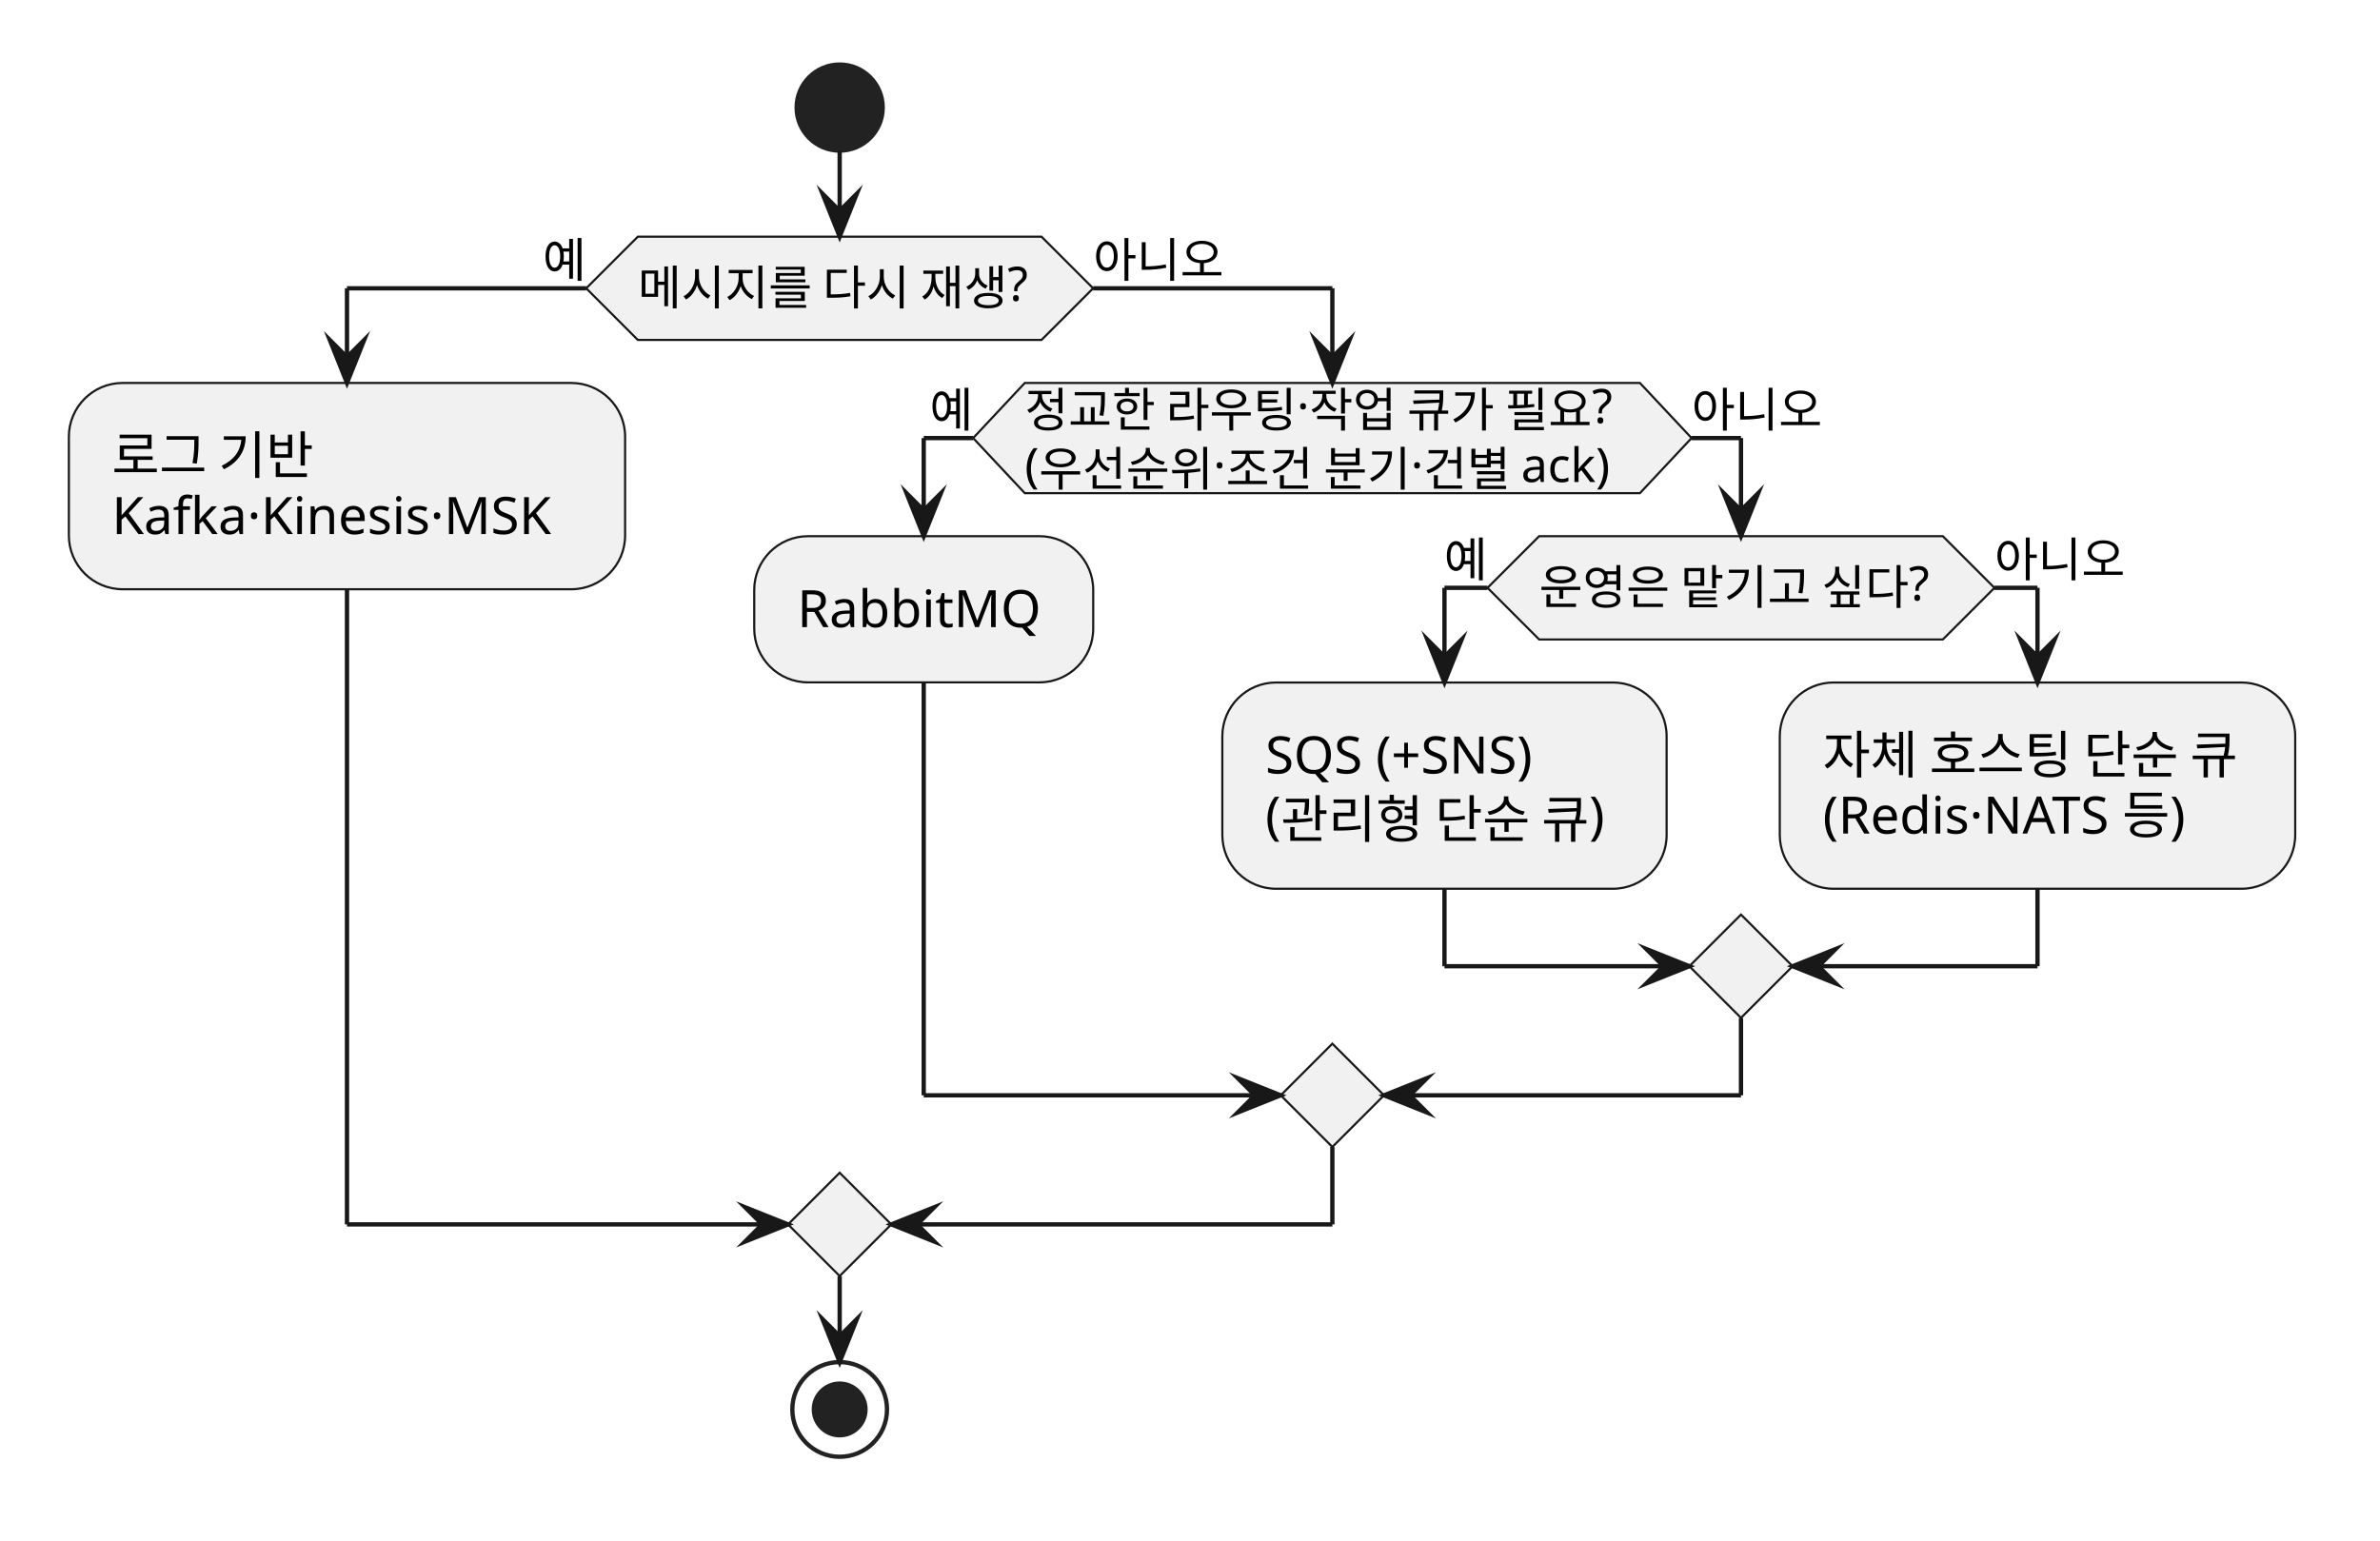
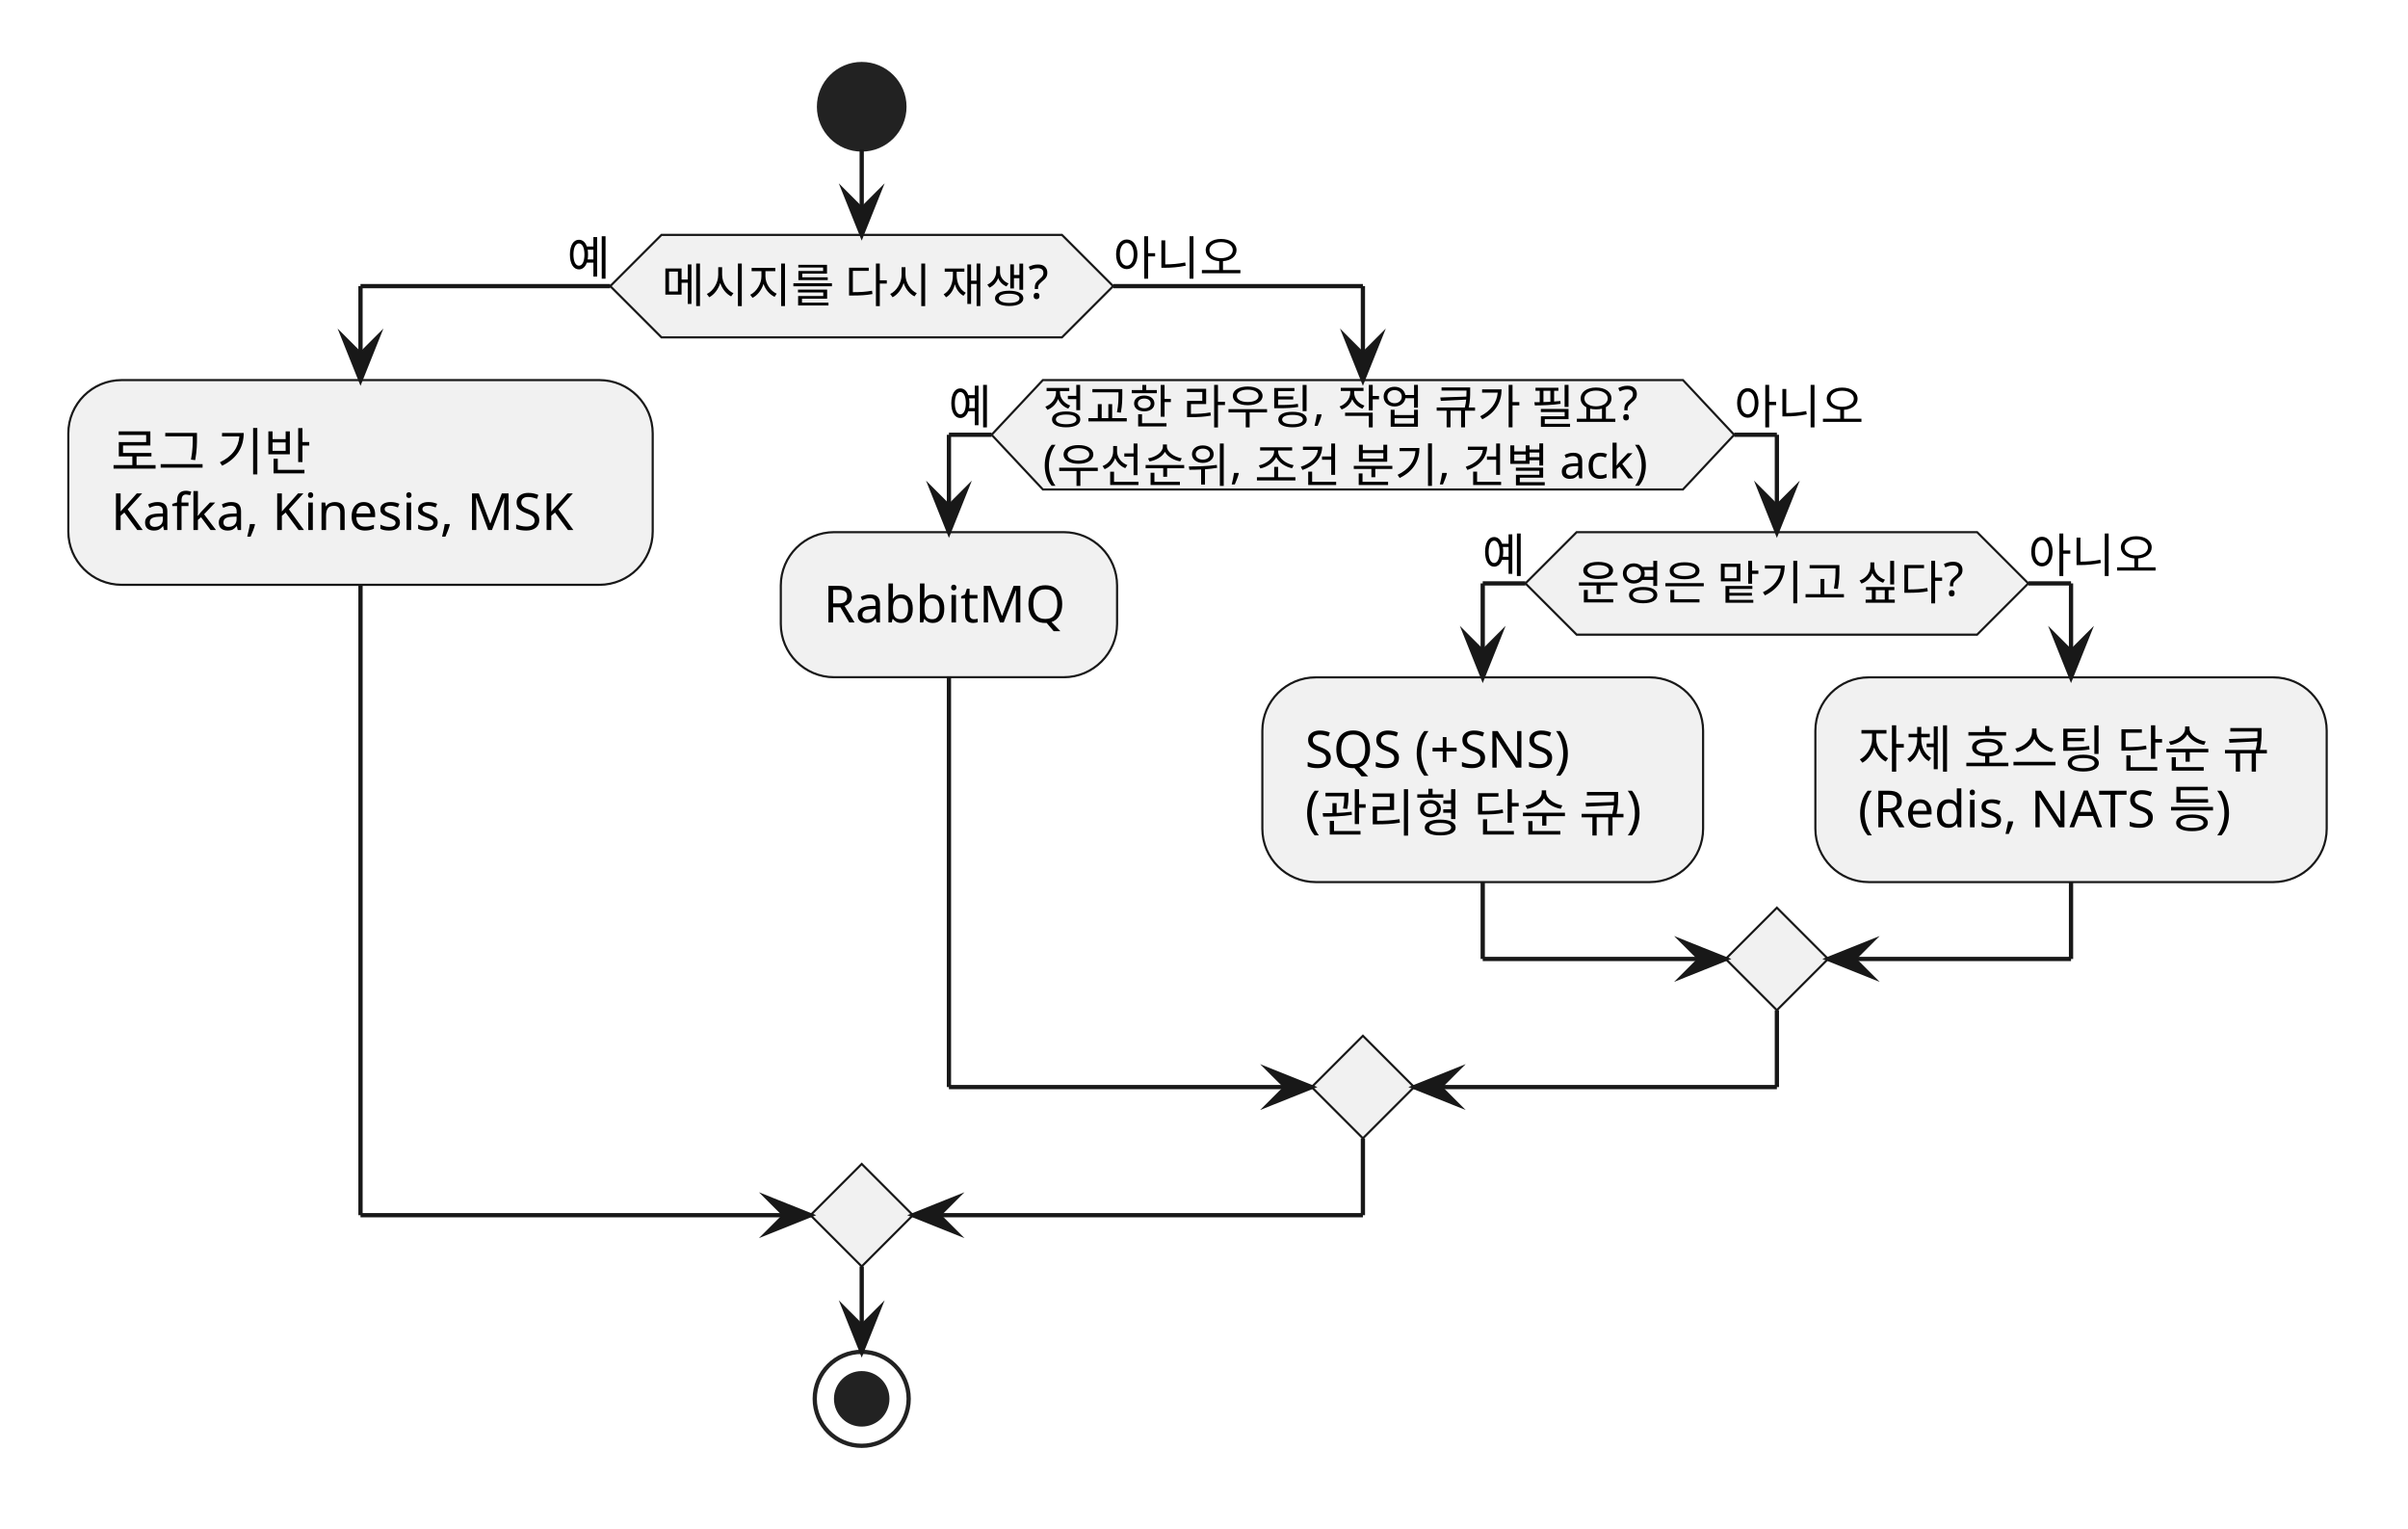
- <svg xmlns="http://www.w3.org/2000/svg" contentStyleType="text/css" data-diagram-type="ACTIVITY" height="358px" preserveAspectRatio="none" style="width:553px;height:358px;background:#FFFFFF;" version="1.1" viewBox="0 0 553 358" width="553px" zoomAndPan="magnify">
+ <svg xmlns="http://www.w3.org/2000/svg" version="1.1" data-diagram-type="ACTIVITY" style="width:564px;height:358px;background:#FFFFFF;" width="564px" height="358px" viewBox="0 0 564 358" zoomAndPan="magnify" preserveAspectRatio="none" contentStyleType="text/css">
  <defs />
-   <g>
-     <ellipse cx="195.1" cy="25" fill="#222222" rx="10" ry="10" style="stroke:#222222;stroke-width:1;" />
-     <polygon fill="#F1F1F1" points="148.205,55,241.996,55,253.996,67,241.996,79,148.205,79,136.205,67,148.205,55" style="stroke:#181818;stroke-width:0.5;stroke-linejoin:miter;stroke-miterlimit:10;" />
-     <text fill="#000000" font-family="sans-serif" font-size="11" lengthAdjust="spacing" textLength="93.791" x="148.205" y="70.808">메시지를 다시 재생?</text>
-     <text fill="#000000" font-family="sans-serif" font-size="11" lengthAdjust="spacing" textLength="10.12" x="126.085" y="64.406">예</text>
-     <text fill="#000000" font-family="sans-serif" font-size="11" lengthAdjust="spacing" textLength="30.36" x="253.996" y="64.406">아니오</text>
-     <rect fill="#F1F1F1" height="47.938" rx="12.5" ry="12.5" style="stroke:#181818;stroke-width:0.5;" width="129.248" x="16" y="89" />
-     <text fill="#000000" font-family="sans-serif" font-size="12" lengthAdjust="spacing" textLength="47.975" x="26" y="110.139">로그 기반</text>
-     <text fill="#000000" font-family="sans-serif" font-size="12" lengthAdjust="spacing" textLength="109.248" x="26" y="124.107">Kafka·Kinesis·MSK</text>
-     <polygon fill="#F1F1F1" points="238.113,89,381.04,89,393.04,101.805,381.04,114.609,238.113,114.609,226.113,101.805,238.113,89" style="stroke:#181818;stroke-width:0.5;stroke-linejoin:miter;stroke-miterlimit:10;" />
-     <text fill="#000000" font-family="sans-serif" font-size="11" lengthAdjust="spacing" textLength="141.264" x="238.113" y="99.21">정교한 라우팅·작업 큐가 필요?</text>
-     <text fill="#000000" font-family="sans-serif" font-size="11" lengthAdjust="spacing" textLength="142.927" x="238.113" y="112.015">(우선순위·조건 분기·건별 ack)</text>
-     <text fill="#000000" font-family="sans-serif" font-size="11" lengthAdjust="spacing" textLength="10.12" x="215.993" y="99.21">예</text>
-     <text fill="#000000" font-family="sans-serif" font-size="11" lengthAdjust="spacing" textLength="30.36" x="393.04" y="99.21">아니오</text>
-     <rect fill="#F1F1F1" height="33.969" rx="12.5" ry="12.5" style="stroke:#181818;stroke-width:0.5;" width="78.764" x="175.248" y="124.609" />
-     <text fill="#000000" font-family="sans-serif" font-size="12" lengthAdjust="spacing" textLength="58.764" x="185.248" y="145.748">RabbitMQ</text>
-     <polygon fill="#F1F1F1" points="357.628,124.609,451.419,124.609,463.419,136.609,451.419,148.609,357.628,148.609,345.628,136.609,357.628,124.609" style="stroke:#181818;stroke-width:0.5;stroke-linejoin:miter;stroke-miterlimit:10;" />
-     <text fill="#000000" font-family="sans-serif" font-size="11" lengthAdjust="spacing" textLength="93.791" x="357.628" y="140.417">운영은 맡기고 싶다?</text>
-     <text fill="#000000" font-family="sans-serif" font-size="11" lengthAdjust="spacing" textLength="10.12" x="335.508" y="134.015">예</text>
-     <text fill="#000000" font-family="sans-serif" font-size="11" lengthAdjust="spacing" textLength="30.36" x="463.419" y="134.015">아니오</text>
-     <rect fill="#F1F1F1" height="47.938" rx="12.5" ry="12.5" style="stroke:#181818;stroke-width:0.5;" width="103.233" x="284.012" y="158.609" />
-     <text fill="#000000" font-family="sans-serif" font-size="12" lengthAdjust="spacing" textLength="72.123" x="294.012" y="179.748">SQS (+SNS)</text>
-     <text fill="#000000" font-family="sans-serif" font-size="12" lengthAdjust="spacing" textLength="83.233" x="294.012" y="193.717">(관리형 단순 큐)</text>
-     <rect fill="#F1F1F1" height="47.938" rx="12.5" ry="12.5" style="stroke:#181818;stroke-width:0.5;" width="119.764" x="413.537" y="158.609" />
-     <text fill="#000000" font-family="sans-serif" font-size="12" lengthAdjust="spacing" textLength="99.764" x="423.537" y="179.748">자체 호스팅 단순 큐</text>
-     <text fill="#000000" font-family="sans-serif" font-size="12" lengthAdjust="spacing" textLength="93.089" x="423.537" y="193.717">(Redis·NATS 등)</text>
-     <polygon fill="#F1F1F1" points="404.524,212.547,416.524,224.547,404.524,236.547,392.524,224.547,404.524,212.547" style="stroke:#181818;stroke-width:0.5;stroke-linejoin:miter;stroke-miterlimit:10;" />
-     <polygon fill="#F1F1F1" points="309.577,242.547,321.577,254.547,309.577,266.547,297.577,254.547,309.577,242.547" style="stroke:#181818;stroke-width:0.5;stroke-linejoin:miter;stroke-miterlimit:10;" />
-     <polygon fill="#F1F1F1" points="195.1,272.547,207.1,284.547,195.1,296.547,183.1,284.547,195.1,272.547" style="stroke:#181818;stroke-width:0.5;stroke-linejoin:miter;stroke-miterlimit:10;" />
-     <ellipse cx="195.1" cy="327.547" fill="none" rx="11" ry="11" style="stroke:#222222;stroke-width:1;" />
-     <ellipse cx="195.1" cy="327.547" fill="#222222" rx="6" ry="6" style="stroke:#222222;stroke-width:1;" />
-     <line style="stroke:#181818;stroke-width:1;" x1="345.628" x2="335.628" y1="136.609" y2="136.609" />
-     <line style="stroke:#181818;stroke-width:1;" x1="335.628" x2="335.628" y1="136.609" y2="158.609" />
-     <polygon fill="#181818" points="331.628,148.609,335.628,158.609,339.628,148.609,335.628,152.609" style="stroke:#181818;stroke-width:1;stroke-linejoin:miter;stroke-miterlimit:10;" />
-     <line style="stroke:#181818;stroke-width:1;" x1="463.419" x2="473.419" y1="136.609" y2="136.609" />
-     <line style="stroke:#181818;stroke-width:1;" x1="473.419" x2="473.419" y1="136.609" y2="158.609" />
-     <polygon fill="#181818" points="469.419,148.609,473.419,158.609,477.419,148.609,473.419,152.609" style="stroke:#181818;stroke-width:1;stroke-linejoin:miter;stroke-miterlimit:10;" />
-     <line style="stroke:#181818;stroke-width:1;" x1="335.628" x2="335.628" y1="206.547" y2="224.547" />
-     <line style="stroke:#181818;stroke-width:1;" x1="335.628" x2="392.524" y1="224.547" y2="224.547" />
-     <polygon fill="#181818" points="382.524,220.547,392.524,224.547,382.524,228.547,386.524,224.547" style="stroke:#181818;stroke-width:1;stroke-linejoin:miter;stroke-miterlimit:10;" />
-     <line style="stroke:#181818;stroke-width:1;" x1="473.419" x2="473.419" y1="206.547" y2="224.547" />
-     <line style="stroke:#181818;stroke-width:1;" x1="473.419" x2="416.524" y1="224.547" y2="224.547" />
-     <polygon fill="#181818" points="426.524,220.547,416.524,224.547,426.524,228.547,422.524,224.547" style="stroke:#181818;stroke-width:1;stroke-linejoin:miter;stroke-miterlimit:10;" />
-     <line style="stroke:#181818;stroke-width:1;" x1="226.113" x2="214.63" y1="101.805" y2="101.805" />
-     <line style="stroke:#181818;stroke-width:1;" x1="214.63" x2="214.63" y1="101.805" y2="124.609" />
-     <polygon fill="#181818" points="210.63,114.609,214.63,124.609,218.63,114.609,214.63,118.609" style="stroke:#181818;stroke-width:1;stroke-linejoin:miter;stroke-miterlimit:10;" />
-     <line style="stroke:#181818;stroke-width:1;" x1="393.04" x2="404.524" y1="101.805" y2="101.805" />
-     <line style="stroke:#181818;stroke-width:1;" x1="404.524" x2="404.524" y1="101.805" y2="124.609" />
-     <polygon fill="#181818" points="400.524,114.609,404.524,124.609,408.524,114.609,404.524,118.609" style="stroke:#181818;stroke-width:1;stroke-linejoin:miter;stroke-miterlimit:10;" />
-     <line style="stroke:#181818;stroke-width:1;" x1="214.63" x2="214.63" y1="158.578" y2="254.547" />
-     <line style="stroke:#181818;stroke-width:1;" x1="214.63" x2="297.577" y1="254.547" y2="254.547" />
-     <polygon fill="#181818" points="287.577,250.547,297.577,254.547,287.577,258.547,291.577,254.547" style="stroke:#181818;stroke-width:1;stroke-linejoin:miter;stroke-miterlimit:10;" />
-     <line style="stroke:#181818;stroke-width:1;" x1="404.524" x2="404.524" y1="236.547" y2="254.547" />
-     <line style="stroke:#181818;stroke-width:1;" x1="404.524" x2="321.577" y1="254.547" y2="254.547" />
-     <polygon fill="#181818" points="331.577,250.547,321.577,254.547,331.577,258.547,327.577,254.547" style="stroke:#181818;stroke-width:1;stroke-linejoin:miter;stroke-miterlimit:10;" />
-     <line style="stroke:#181818;stroke-width:1;" x1="136.205" x2="80.624" y1="67" y2="67" />
-     <line style="stroke:#181818;stroke-width:1;" x1="80.624" x2="80.624" y1="67" y2="89" />
-     <polygon fill="#181818" points="76.624,79,80.624,89,84.624,79,80.624,83" style="stroke:#181818;stroke-width:1;stroke-linejoin:miter;stroke-miterlimit:10;" />
-     <line style="stroke:#181818;stroke-width:1;" x1="253.996" x2="309.577" y1="67" y2="67" />
-     <line style="stroke:#181818;stroke-width:1;" x1="309.577" x2="309.577" y1="67" y2="89" />
-     <polygon fill="#181818" points="305.577,79,309.577,89,313.577,79,309.577,83" style="stroke:#181818;stroke-width:1;stroke-linejoin:miter;stroke-miterlimit:10;" />
-     <line style="stroke:#181818;stroke-width:1;" x1="80.624" x2="80.624" y1="136.938" y2="284.547" />
-     <line style="stroke:#181818;stroke-width:1;" x1="80.624" x2="183.1" y1="284.547" y2="284.547" />
-     <polygon fill="#181818" points="173.1,280.547,183.1,284.547,173.1,288.547,177.1,284.547" style="stroke:#181818;stroke-width:1;stroke-linejoin:miter;stroke-miterlimit:10;" />
-     <line style="stroke:#181818;stroke-width:1;" x1="309.577" x2="309.577" y1="266.547" y2="284.547" />
-     <line style="stroke:#181818;stroke-width:1;" x1="309.577" x2="207.1" y1="284.547" y2="284.547" />
-     <polygon fill="#181818" points="217.1,280.547,207.1,284.547,217.1,288.547,213.1,284.547" style="stroke:#181818;stroke-width:1;stroke-linejoin:miter;stroke-miterlimit:10;" />
-     <line style="stroke:#181818;stroke-width:1;" x1="195.1" x2="195.1" y1="35" y2="55" />
-     <polygon fill="#181818" points="191.1,45,195.1,55,199.1,45,195.1,49" style="stroke:#181818;stroke-width:1;stroke-linejoin:miter;stroke-miterlimit:10;" />
-     <line style="stroke:#181818;stroke-width:1;" x1="195.1" x2="195.1" y1="296.547" y2="316.547" />
-     <polygon fill="#181818" points="191.1,306.547,195.1,316.547,199.1,306.547,195.1,310.547" style="stroke:#181818;stroke-width:1;stroke-linejoin:miter;stroke-miterlimit:10;" />
+   <g font-family="sans-serif" lengthAdjust="spacing">
+     <ellipse cx="201.829" cy="25" rx="10" ry="10" fill="#222" style="stroke:#222;stroke-width:1;" />
+     <polygon points="154.933,55,248.724,55,260.724,67,248.724,79,154.933,79,142.933,67,154.933,55" fill="#F1F1F1" style="stroke:#181818;stroke-width:0.5;stroke-linejoin:miter;stroke-miterlimit:10;" />
+     <text x="154.933" y="70.808" fill="#000" font-size="11" textLength="93.791">메시지를 다시 재생?</text>
+     <text x="132.813" y="64.406" fill="#000" font-size="11">예</text>
+     <text x="260.724" y="64.406" fill="#000" font-size="11" textLength="30.36">아니오</text>
+     <rect x="16" y="89" width="136.877" height="47.938" fill="#F1F1F1" style="stroke:#181818;stroke-width:0.5;" rx="12.5" ry="12.5" />
+     <text x="26" y="110.139" fill="#000" font-size="12" textLength="47.975">로그 기반</text>
+     <text x="26" y="124.107" fill="#000" font-size="12" textLength="116.877">Kafka, Kinesis, MSK</text>
+     <polygon points="244.259,89,394.179,89,406.179,101.805,394.179,114.609,244.259,114.609,232.259,101.805,244.259,89" fill="#F1F1F1" style="stroke:#181818;stroke-width:0.5;stroke-linejoin:miter;stroke-miterlimit:10;" />
+     <text x="244.259" y="99.21" fill="#000" font-size="11" textLength="144.76">정교한 라우팅, 작업 큐가 필요?</text>
+     <text x="244.259" y="112.015" fill="#000" font-size="11" textLength="149.92">(우선순위, 조건 분기, 건별 ack)</text>
+     <text x="222.139" y="99.21" fill="#000" font-size="11">예</text>
+     <text x="406.179" y="99.21" fill="#000" font-size="11" textLength="30.36">아니오</text>
+     <rect x="182.877" y="124.609" width="78.764" height="33.969" fill="#F1F1F1" style="stroke:#181818;stroke-width:0.5;" rx="12.5" ry="12.5" />
+     <text x="192.877" y="145.748" fill="#000" font-size="12" textLength="58.764">RabbitMQ</text>
+     <polygon points="369.284,124.609,463.075,124.609,475.075,136.609,463.075,148.609,369.284,148.609,357.284,136.609,369.284,124.609" fill="#F1F1F1" style="stroke:#181818;stroke-width:0.5;stroke-linejoin:miter;stroke-miterlimit:10;" />
+     <text x="369.284" y="140.417" fill="#000" font-size="11" textLength="93.791">운영은 맡기고 싶다?</text>
+     <text x="347.164" y="134.015" fill="#000" font-size="11">예</text>
+     <text x="475.075" y="134.015" fill="#000" font-size="11" textLength="30.36">아니오</text>
+     <rect x="295.667" y="158.609" width="103.233" height="47.938" fill="#F1F1F1" style="stroke:#181818;stroke-width:0.5;" rx="12.5" ry="12.5" />
+     <text x="305.667" y="179.748" fill="#000" font-size="12" textLength="72.123">SQS (+SNS)</text>
+     <text x="305.667" y="193.717" fill="#000" font-size="12" textLength="83.233">(관리형 단순 큐)</text>
+     <rect x="425.193" y="158.609" width="119.764" height="47.938" fill="#F1F1F1" style="stroke:#181818;stroke-width:0.5;" rx="12.5" ry="12.5" />
+     <text x="435.193" y="179.748" fill="#000" font-size="12" textLength="99.764">자체 호스팅 단순 큐</text>
+     <text x="435.193" y="193.717" fill="#000" font-size="12" textLength="96.903">(Redis, NATS 등)</text>
+     <polygon points="416.179,212.547,428.179,224.547,416.179,236.547,404.179,224.547,416.179,212.547" fill="#F1F1F1" style="stroke:#181818;stroke-width:0.5;stroke-linejoin:miter;stroke-miterlimit:10;" />
+     <polygon points="319.219,242.547,331.219,254.547,319.219,266.547,307.219,254.547,319.219,242.547" fill="#F1F1F1" style="stroke:#181818;stroke-width:0.5;stroke-linejoin:miter;stroke-miterlimit:10;" />
+     <polygon points="201.829,272.547,213.829,284.547,201.829,296.547,189.829,284.547,201.829,272.547" fill="#F1F1F1" style="stroke:#181818;stroke-width:0.5;stroke-linejoin:miter;stroke-miterlimit:10;" />
+     <ellipse cx="201.829" cy="327.547" rx="11" ry="11" fill="none" style="stroke:#222;stroke-width:1;" />
+     <ellipse cx="201.829" cy="327.547" rx="6" ry="6" fill="#222" style="stroke:#222;stroke-width:1;" />
+     <line x1="357.284" y1="136.609" x2="347.284" y2="136.609" style="stroke:#181818;stroke-width:1;" />
+     <line x1="347.284" y1="136.609" x2="347.284" y2="158.609" style="stroke:#181818;stroke-width:1;" />
+     <polygon points="343.284,148.609,347.284,158.609,351.284,148.609,347.284,152.609" fill="#181818" style="stroke:#181818;stroke-width:1;stroke-linejoin:miter;stroke-miterlimit:10;" />
+     <line x1="475.075" y1="136.609" x2="485.075" y2="136.609" style="stroke:#181818;stroke-width:1;" />
+     <line x1="485.075" y1="136.609" x2="485.075" y2="158.609" style="stroke:#181818;stroke-width:1;" />
+     <polygon points="481.075,148.609,485.075,158.609,489.075,148.609,485.075,152.609" fill="#181818" style="stroke:#181818;stroke-width:1;stroke-linejoin:miter;stroke-miterlimit:10;" />
+     <line x1="347.284" y1="206.547" x2="347.284" y2="224.547" style="stroke:#181818;stroke-width:1;" />
+     <line x1="347.284" y1="224.547" x2="404.179" y2="224.547" style="stroke:#181818;stroke-width:1;" />
+     <polygon points="394.179,220.547,404.179,224.547,394.179,228.547,398.179,224.547" fill="#181818" style="stroke:#181818;stroke-width:1;stroke-linejoin:miter;stroke-miterlimit:10;" />
+     <line x1="485.075" y1="206.547" x2="485.075" y2="224.547" style="stroke:#181818;stroke-width:1;" />
+     <line x1="485.075" y1="224.547" x2="428.179" y2="224.547" style="stroke:#181818;stroke-width:1;" />
+     <polygon points="438.179,220.547,428.179,224.547,438.179,228.547,434.179,224.547" fill="#181818" style="stroke:#181818;stroke-width:1;stroke-linejoin:miter;stroke-miterlimit:10;" />
+     <line x1="232.259" y1="101.805" x2="222.259" y2="101.805" style="stroke:#181818;stroke-width:1;" />
+     <line x1="222.259" y1="101.805" x2="222.259" y2="124.609" style="stroke:#181818;stroke-width:1;" />
+     <polygon points="218.259,114.609,222.259,124.609,226.259,114.609,222.259,118.609" fill="#181818" style="stroke:#181818;stroke-width:1;stroke-linejoin:miter;stroke-miterlimit:10;" />
+     <line x1="406.179" y1="101.805" x2="416.179" y2="101.805" style="stroke:#181818;stroke-width:1;" />
+     <line x1="416.179" y1="101.805" x2="416.179" y2="124.609" style="stroke:#181818;stroke-width:1;" />
+     <polygon points="412.179,114.609,416.179,124.609,420.179,114.609,416.179,118.609" fill="#181818" style="stroke:#181818;stroke-width:1;stroke-linejoin:miter;stroke-miterlimit:10;" />
+     <line x1="222.259" y1="158.578" x2="222.259" y2="254.547" style="stroke:#181818;stroke-width:1;" />
+     <line x1="222.259" y1="254.547" x2="307.219" y2="254.547" style="stroke:#181818;stroke-width:1;" />
+     <polygon points="297.219,250.547,307.219,254.547,297.219,258.547,301.219,254.547" fill="#181818" style="stroke:#181818;stroke-width:1;stroke-linejoin:miter;stroke-miterlimit:10;" />
+     <line x1="416.179" y1="236.547" x2="416.179" y2="254.547" style="stroke:#181818;stroke-width:1;" />
+     <line x1="416.179" y1="254.547" x2="331.219" y2="254.547" style="stroke:#181818;stroke-width:1;" />
+     <polygon points="341.219,250.547,331.219,254.547,341.219,258.547,337.219,254.547" fill="#181818" style="stroke:#181818;stroke-width:1;stroke-linejoin:miter;stroke-miterlimit:10;" />
+     <line x1="142.933" y1="67" x2="84.438" y2="67" style="stroke:#181818;stroke-width:1;" />
+     <line x1="84.438" y1="67" x2="84.438" y2="89" style="stroke:#181818;stroke-width:1;" />
+     <polygon points="80.438,79,84.438,89,88.438,79,84.438,83" fill="#181818" style="stroke:#181818;stroke-width:1;stroke-linejoin:miter;stroke-miterlimit:10;" />
+     <line x1="260.724" y1="67" x2="319.219" y2="67" style="stroke:#181818;stroke-width:1;" />
+     <line x1="319.219" y1="67" x2="319.219" y2="89" style="stroke:#181818;stroke-width:1;" />
+     <polygon points="315.219,79,319.219,89,323.219,79,319.219,83" fill="#181818" style="stroke:#181818;stroke-width:1;stroke-linejoin:miter;stroke-miterlimit:10;" />
+     <line x1="84.438" y1="136.938" x2="84.438" y2="284.547" style="stroke:#181818;stroke-width:1;" />
+     <line x1="84.438" y1="284.547" x2="189.829" y2="284.547" style="stroke:#181818;stroke-width:1;" />
+     <polygon points="179.829,280.547,189.829,284.547,179.829,288.547,183.829,284.547" fill="#181818" style="stroke:#181818;stroke-width:1;stroke-linejoin:miter;stroke-miterlimit:10;" />
+     <line x1="319.219" y1="266.547" x2="319.219" y2="284.547" style="stroke:#181818;stroke-width:1;" />
+     <line x1="319.219" y1="284.547" x2="213.829" y2="284.547" style="stroke:#181818;stroke-width:1;" />
+     <polygon points="223.829,280.547,213.829,284.547,223.829,288.547,219.829,284.547" fill="#181818" style="stroke:#181818;stroke-width:1;stroke-linejoin:miter;stroke-miterlimit:10;" />
+     <line x1="201.829" y1="35" x2="201.829" y2="55" style="stroke:#181818;stroke-width:1;" />
+     <polygon points="197.829,45,201.829,55,205.829,45,201.829,49" fill="#181818" style="stroke:#181818;stroke-width:1;stroke-linejoin:miter;stroke-miterlimit:10;" />
+     <line x1="201.829" y1="296.547" x2="201.829" y2="316.547" style="stroke:#181818;stroke-width:1;" />
+     <polygon points="197.829,306.547,201.829,316.547,205.829,306.547,201.829,310.547" fill="#181818" style="stroke:#181818;stroke-width:1;stroke-linejoin:miter;stroke-miterlimit:10;" />
  </g>
</svg>
